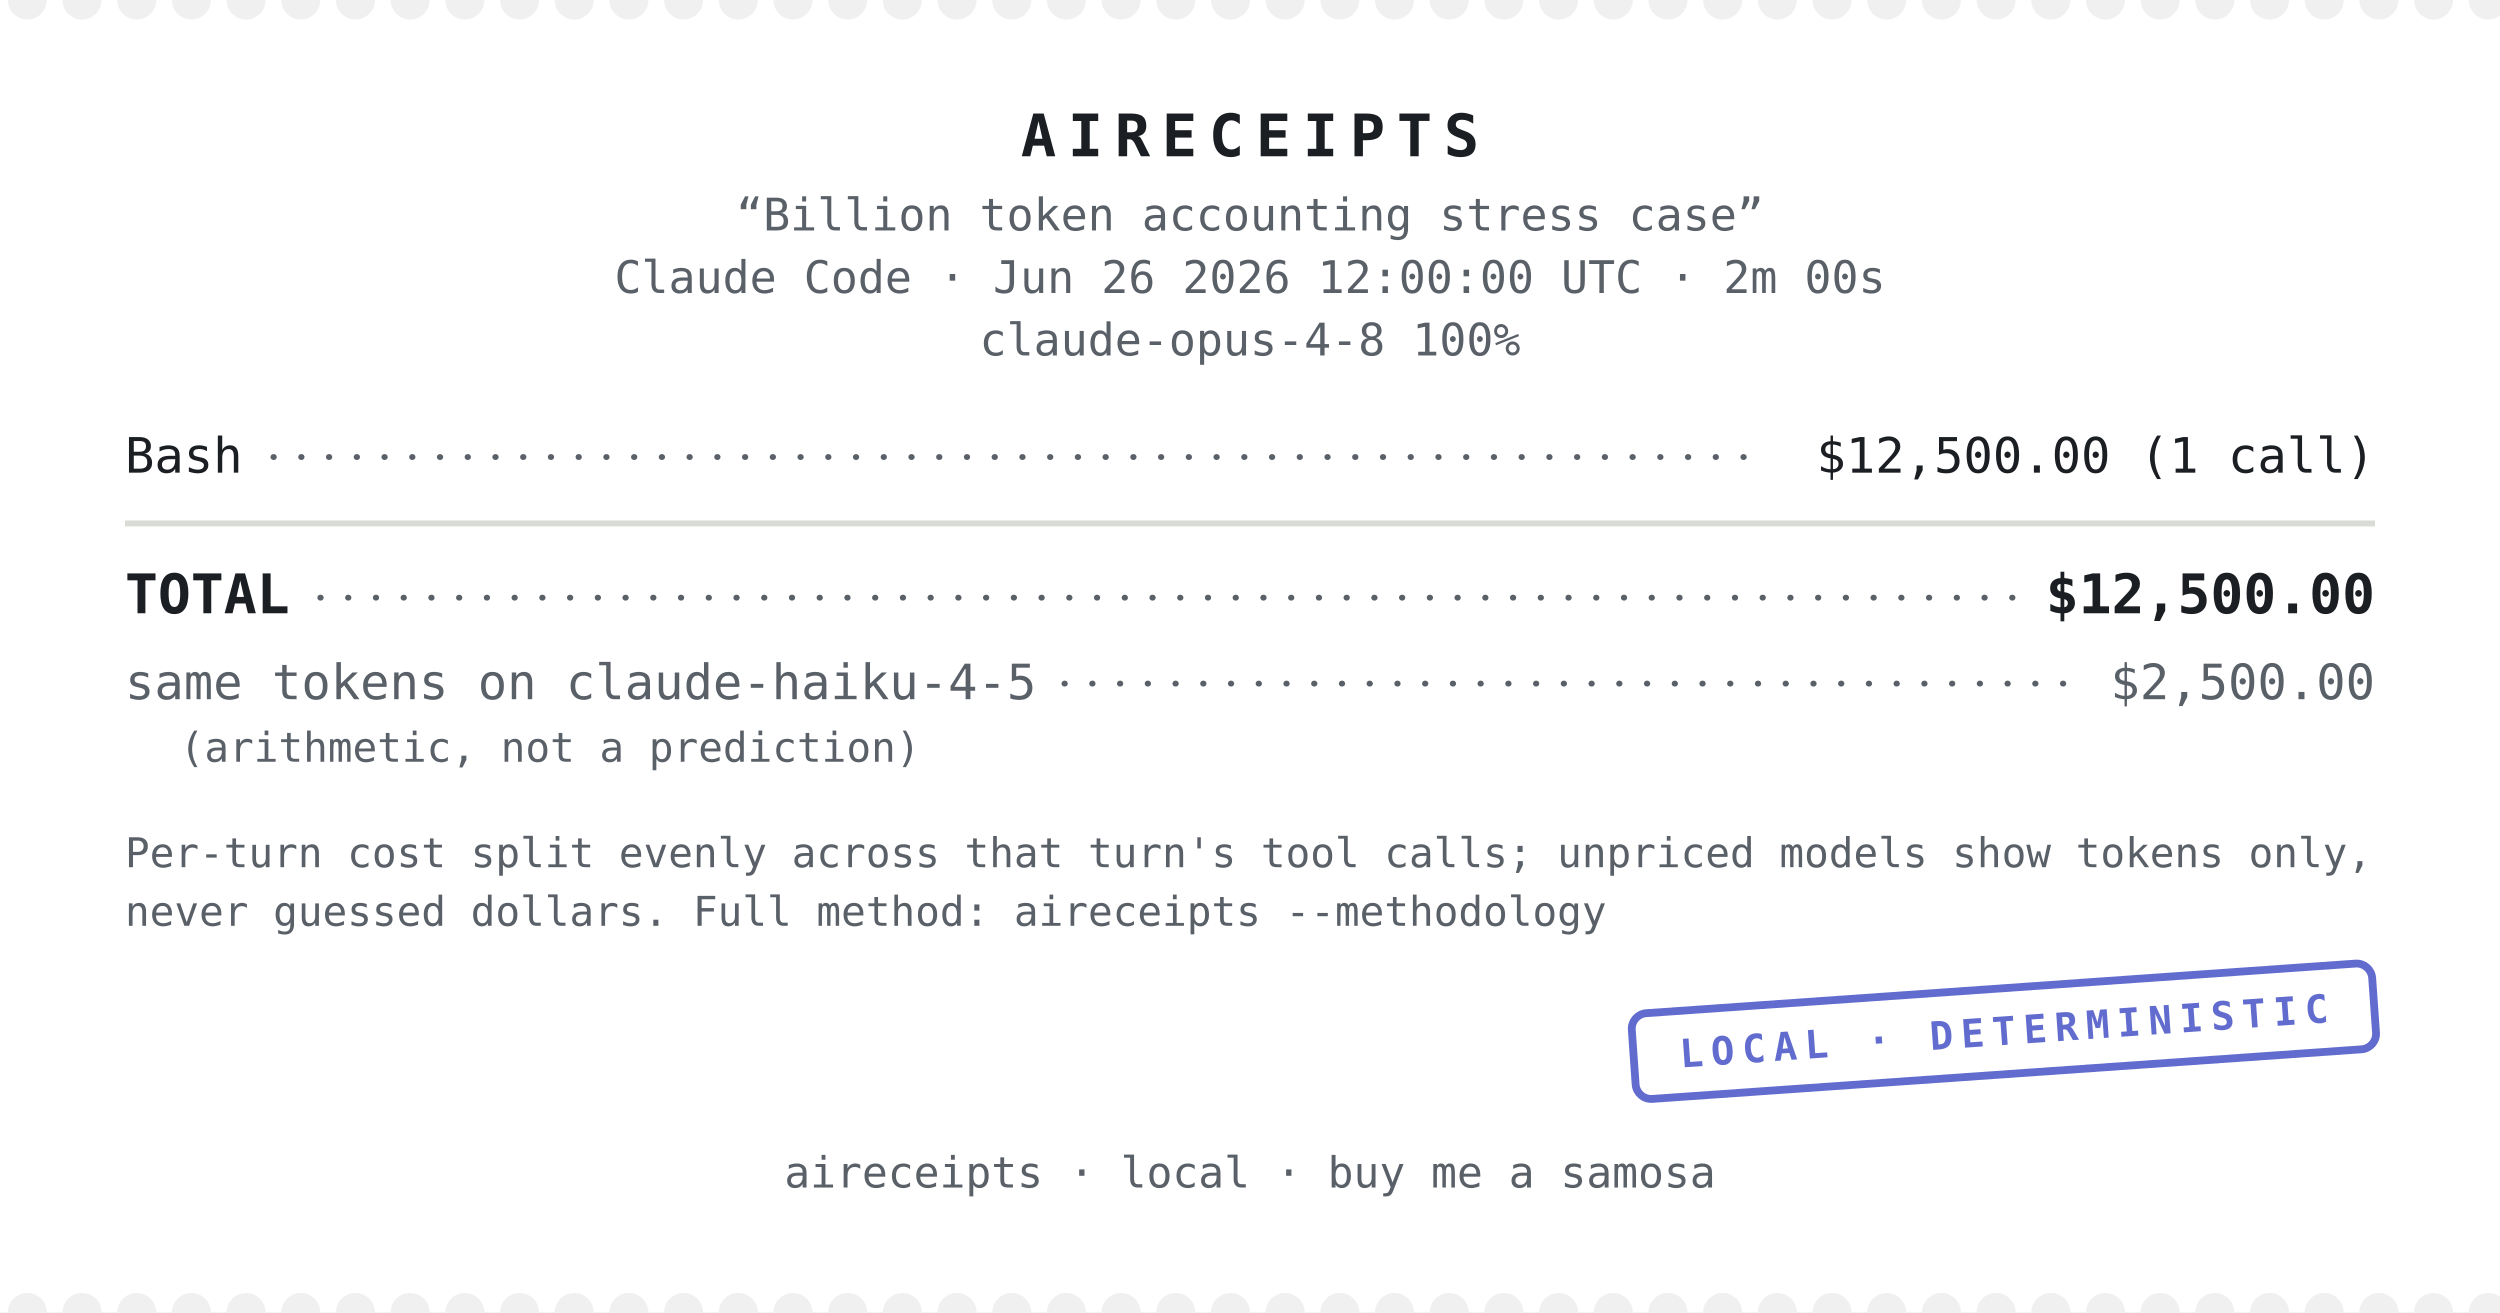
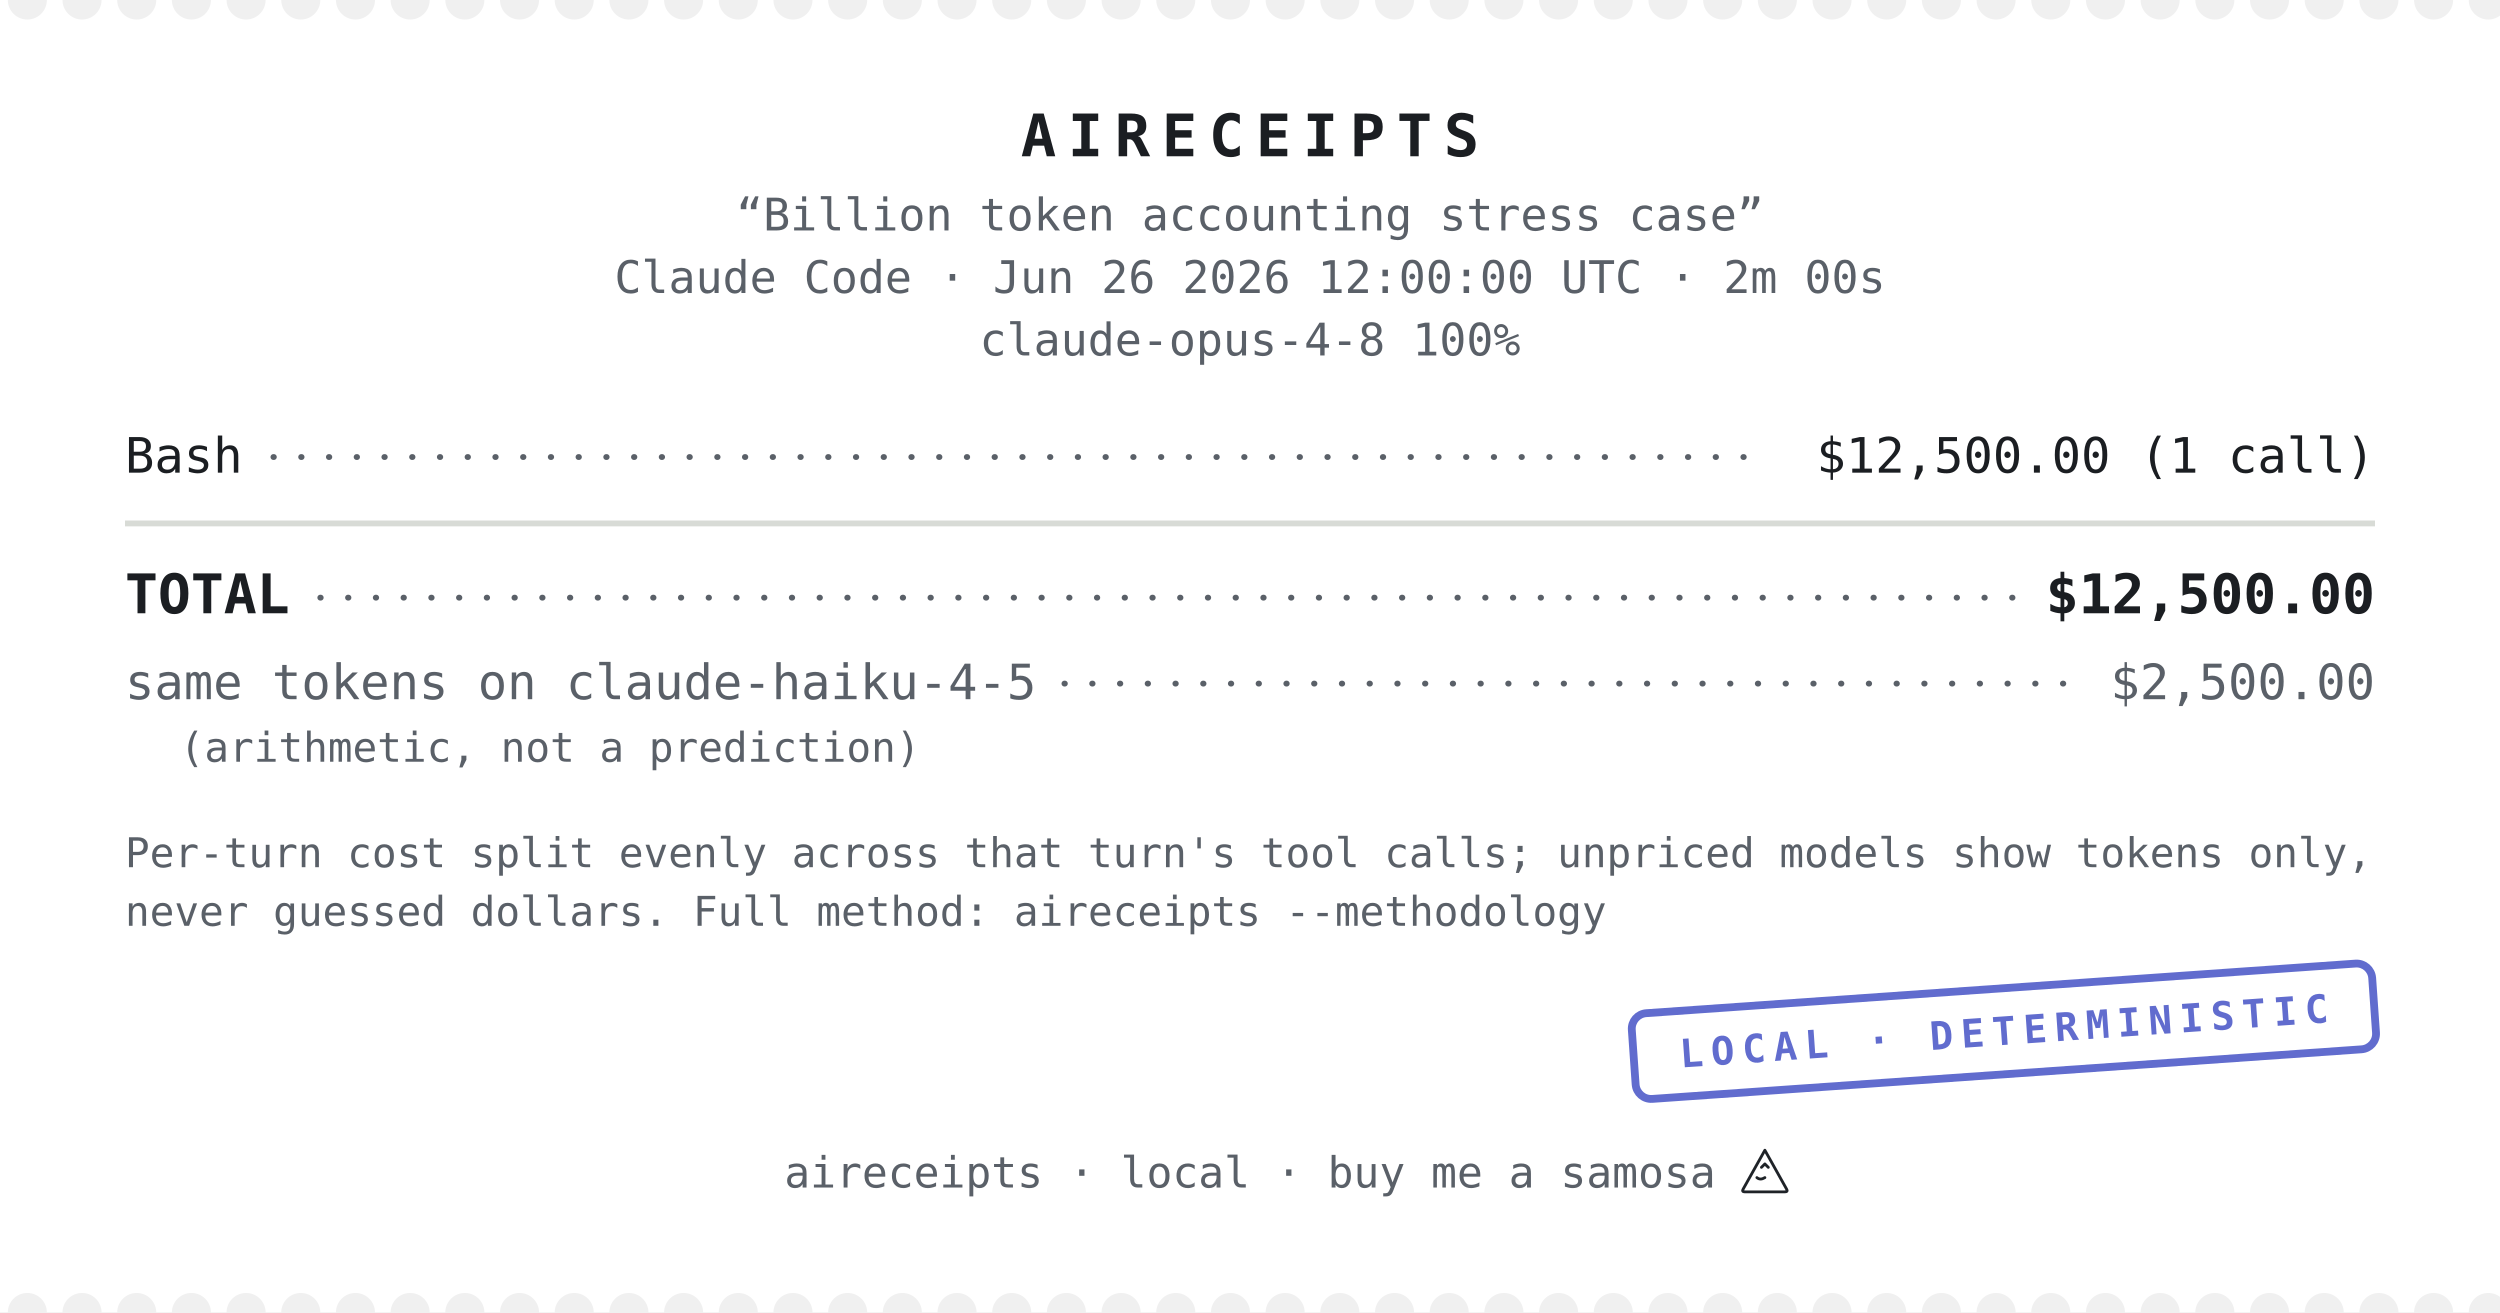
<svg xmlns="http://www.w3.org/2000/svg" width="640" height="336" viewBox="0 0 640 336" font-family="&quot;SF Mono&quot;,&quot;Cascadia Code&quot;,&quot;JetBrains Mono&quot;,Menlo,Consolas,monospace" role="img" aria-label="aireceipts cost receipt">
  <g transform="translate(0 0)">
    <defs>
      <mask id="perf-0" maskUnits="userSpaceOnUse" x="-5" y="-5" width="650" height="346">
        <rect x="0" y="0" width="640" height="336" fill="#FFFFFF" />
        <g class="perf-top">
          <circle cx="7" cy="0" r="5" fill="#000000" />
          <circle cx="21" cy="0" r="5" fill="#000000" />
          <circle cx="35" cy="0" r="5" fill="#000000" />
          <circle cx="49" cy="0" r="5" fill="#000000" />
          <circle cx="63" cy="0" r="5" fill="#000000" />
          <circle cx="77" cy="0" r="5" fill="#000000" />
          <circle cx="91" cy="0" r="5" fill="#000000" />
          <circle cx="105" cy="0" r="5" fill="#000000" />
          <circle cx="119" cy="0" r="5" fill="#000000" />
          <circle cx="133" cy="0" r="5" fill="#000000" />
          <circle cx="147" cy="0" r="5" fill="#000000" />
          <circle cx="161" cy="0" r="5" fill="#000000" />
          <circle cx="175" cy="0" r="5" fill="#000000" />
          <circle cx="189" cy="0" r="5" fill="#000000" />
          <circle cx="203" cy="0" r="5" fill="#000000" />
          <circle cx="217" cy="0" r="5" fill="#000000" />
          <circle cx="231" cy="0" r="5" fill="#000000" />
          <circle cx="245" cy="0" r="5" fill="#000000" />
          <circle cx="259" cy="0" r="5" fill="#000000" />
          <circle cx="273" cy="0" r="5" fill="#000000" />
          <circle cx="287" cy="0" r="5" fill="#000000" />
          <circle cx="301" cy="0" r="5" fill="#000000" />
          <circle cx="315" cy="0" r="5" fill="#000000" />
          <circle cx="329" cy="0" r="5" fill="#000000" />
          <circle cx="343" cy="0" r="5" fill="#000000" />
          <circle cx="357" cy="0" r="5" fill="#000000" />
          <circle cx="371" cy="0" r="5" fill="#000000" />
          <circle cx="385" cy="0" r="5" fill="#000000" />
          <circle cx="399" cy="0" r="5" fill="#000000" />
          <circle cx="413" cy="0" r="5" fill="#000000" />
          <circle cx="427" cy="0" r="5" fill="#000000" />
          <circle cx="441" cy="0" r="5" fill="#000000" />
          <circle cx="455" cy="0" r="5" fill="#000000" />
          <circle cx="469" cy="0" r="5" fill="#000000" />
          <circle cx="483" cy="0" r="5" fill="#000000" />
          <circle cx="497" cy="0" r="5" fill="#000000" />
          <circle cx="511" cy="0" r="5" fill="#000000" />
          <circle cx="525" cy="0" r="5" fill="#000000" />
          <circle cx="539" cy="0" r="5" fill="#000000" />
          <circle cx="553" cy="0" r="5" fill="#000000" />
          <circle cx="567" cy="0" r="5" fill="#000000" />
          <circle cx="581" cy="0" r="5" fill="#000000" />
          <circle cx="595" cy="0" r="5" fill="#000000" />
          <circle cx="609" cy="0" r="5" fill="#000000" />
          <circle cx="623" cy="0" r="5" fill="#000000" />
          <circle cx="637" cy="0" r="5" fill="#000000" />
        </g>
        <g class="perf-bottom">
          <circle cx="7" cy="336" r="5" fill="#000000" />
          <circle cx="21" cy="336" r="5" fill="#000000" />
          <circle cx="35" cy="336" r="5" fill="#000000" />
          <circle cx="49" cy="336" r="5" fill="#000000" />
          <circle cx="63" cy="336" r="5" fill="#000000" />
          <circle cx="77" cy="336" r="5" fill="#000000" />
          <circle cx="91" cy="336" r="5" fill="#000000" />
          <circle cx="105" cy="336" r="5" fill="#000000" />
          <circle cx="119" cy="336" r="5" fill="#000000" />
          <circle cx="133" cy="336" r="5" fill="#000000" />
          <circle cx="147" cy="336" r="5" fill="#000000" />
          <circle cx="161" cy="336" r="5" fill="#000000" />
          <circle cx="175" cy="336" r="5" fill="#000000" />
          <circle cx="189" cy="336" r="5" fill="#000000" />
          <circle cx="203" cy="336" r="5" fill="#000000" />
          <circle cx="217" cy="336" r="5" fill="#000000" />
          <circle cx="231" cy="336" r="5" fill="#000000" />
          <circle cx="245" cy="336" r="5" fill="#000000" />
          <circle cx="259" cy="336" r="5" fill="#000000" />
          <circle cx="273" cy="336" r="5" fill="#000000" />
          <circle cx="287" cy="336" r="5" fill="#000000" />
          <circle cx="301" cy="336" r="5" fill="#000000" />
          <circle cx="315" cy="336" r="5" fill="#000000" />
          <circle cx="329" cy="336" r="5" fill="#000000" />
          <circle cx="343" cy="336" r="5" fill="#000000" />
          <circle cx="357" cy="336" r="5" fill="#000000" />
          <circle cx="371" cy="336" r="5" fill="#000000" />
          <circle cx="385" cy="336" r="5" fill="#000000" />
          <circle cx="399" cy="336" r="5" fill="#000000" />
          <circle cx="413" cy="336" r="5" fill="#000000" />
          <circle cx="427" cy="336" r="5" fill="#000000" />
          <circle cx="441" cy="336" r="5" fill="#000000" />
          <circle cx="455" cy="336" r="5" fill="#000000" />
          <circle cx="469" cy="336" r="5" fill="#000000" />
          <circle cx="483" cy="336" r="5" fill="#000000" />
          <circle cx="497" cy="336" r="5" fill="#000000" />
          <circle cx="511" cy="336" r="5" fill="#000000" />
          <circle cx="525" cy="336" r="5" fill="#000000" />
          <circle cx="539" cy="336" r="5" fill="#000000" />
          <circle cx="553" cy="336" r="5" fill="#000000" />
          <circle cx="567" cy="336" r="5" fill="#000000" />
          <circle cx="581" cy="336" r="5" fill="#000000" />
          <circle cx="595" cy="336" r="5" fill="#000000" />
          <circle cx="609" cy="336" r="5" fill="#000000" />
          <circle cx="623" cy="336" r="5" fill="#000000" />
          <circle cx="637" cy="336" r="5" fill="#000000" />
        </g>
      </mask>
    </defs>
    <rect x="0" y="0" width="640" height="336" fill="#FFFFFF" mask="url(#perf-0)" />
    <text x="320" y="40" font-size="15" fill="#1B1E22" text-anchor="middle" font-weight="700" letter-spacing="3">AIRECEIPTS</text>
    <text x="320" y="59" font-size="11.5" fill="#5A6068" text-anchor="middle">“Billion token accounting stress case”</text>
    <text x="320" y="75" font-size="11.5" fill="#5A6068" text-anchor="middle">Claude Code · Jun 26 2026 12:00:00 UTC · 2m 00s</text>
    <text x="320" y="91" font-size="11.5" fill="#5A6068" text-anchor="middle">claude-opus-4-8 100%</text>
    <text x="32" y="121" font-size="12.5" fill="#1B1E22" text-anchor="start">Bash</text>
    <text x="608" y="121" font-size="12.5" fill="#1B1E22" text-anchor="end">$12,500.00  (1 call)</text>
    <line x1="70" y1="117" x2="450" y2="117" stroke="#5A6068" stroke-width="1.5" stroke-linecap="round" stroke-dasharray="0.1 7" />
    <line x1="32" y1="134" x2="608" y2="134" stroke="#D8DBD6" stroke-width="1.5" />
    <text x="32" y="157" font-size="14" fill="#1B1E22" text-anchor="start" font-weight="700">TOTAL</text>
    <text x="608" y="157" font-size="14" fill="#1B1E22" text-anchor="end" font-weight="700">$12,500.00</text>
    <line x1="82" y1="153" x2="516" y2="153" stroke="#5A6068" stroke-width="1.5" stroke-linecap="round" stroke-dasharray="0.1 7" />
    <text x="32" y="179" font-size="12.5" fill="#5A6068" text-anchor="start" font-weight="400">same tokens on claude-haiku-4-5</text>
    <text x="608" y="179" font-size="12.5" fill="#5A6068" text-anchor="end" font-weight="400">$2,500.00</text>
    <line x1="272.5" y1="175" x2="532.5" y2="175" stroke="#5A6068" stroke-width="1.5" stroke-linecap="round" stroke-dasharray="0.1 7" />
    <text x="46" y="195" font-size="10.5" fill="#5A6068" text-anchor="start">(arithmetic, not a prediction)</text>
    <text x="32" y="222" font-size="10.5" fill="#5A6068" text-anchor="start">Per-turn cost split evenly across that turn's tool calls; unpriced models show tokens only,</text>
    <text x="32" y="237" font-size="10.5" fill="#5A6068" text-anchor="start">never guessed dollars. Full method: aireceipts --methodology</text>
    <g class="stamp" opacity="0.8" transform="rotate(-4 513 264)">
      <rect x="418" y="253" width="190" height="22" rx="4" fill="none" stroke="#3947C2" stroke-width="2" />
      <text x="513" y="267.5" font-size="10" fill="#3947C2" text-anchor="middle" font-weight="700" letter-spacing="2">LOCAL · DETERMINISTIC</text>
    </g>
    <text x="320" y="304" font-size="11" fill="#5A6068" text-anchor="middle">aireceipts · local · buy me a samosa</text>
+     <g transform="translate(444.8 293) scale(0.292)" fill="none" stroke="#1f2328" stroke-width="2.5" stroke-linejoin="round" stroke-linecap="round">
+       <path d="M24 5 L43 39 Q44.5 41.5 41.5 41.5 H6.5 Q3.5 41.5 5 39 Z" />
+       <path d="M17 29 q3 2.5 7 0" />
+       <path d="M21 20 l3 -3 3 3" />
+     </g>
  </g>
</svg>
